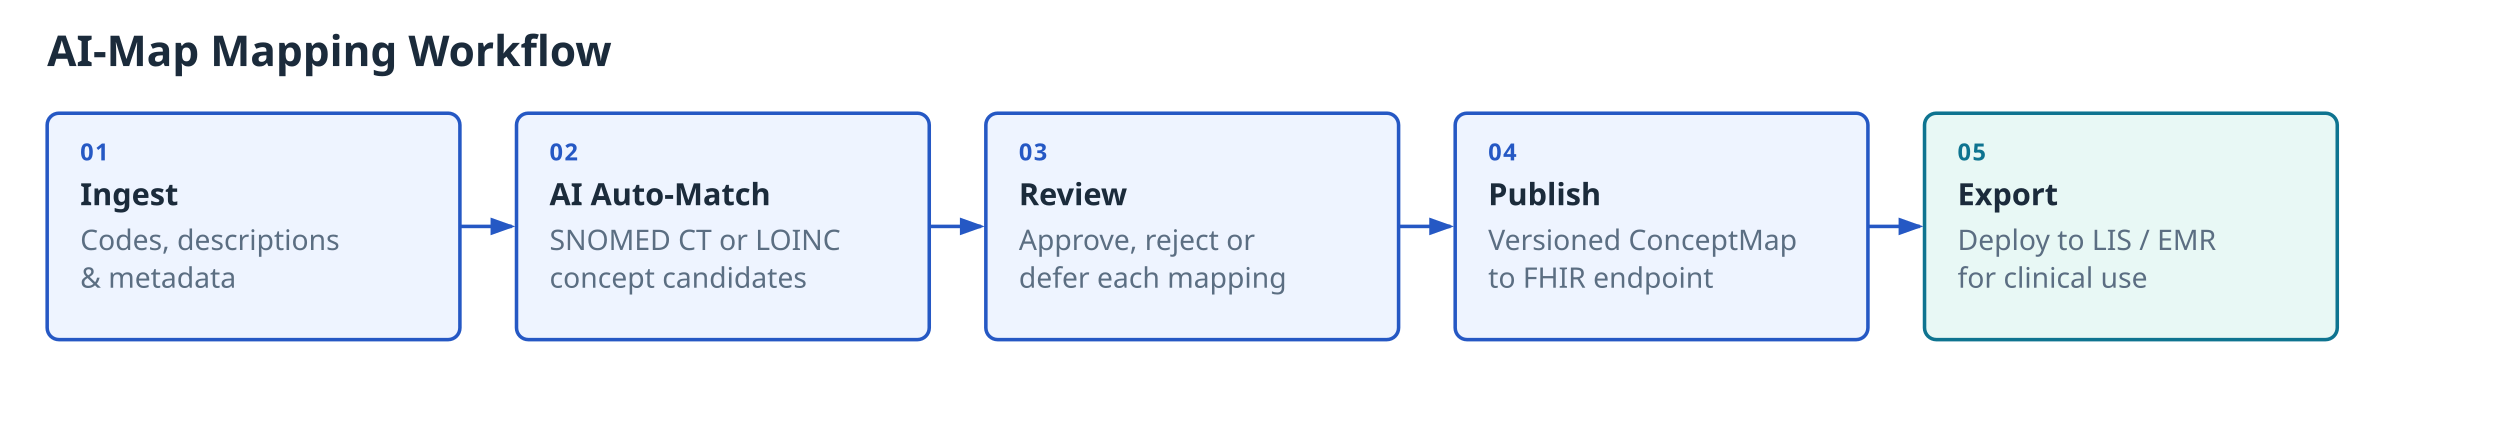
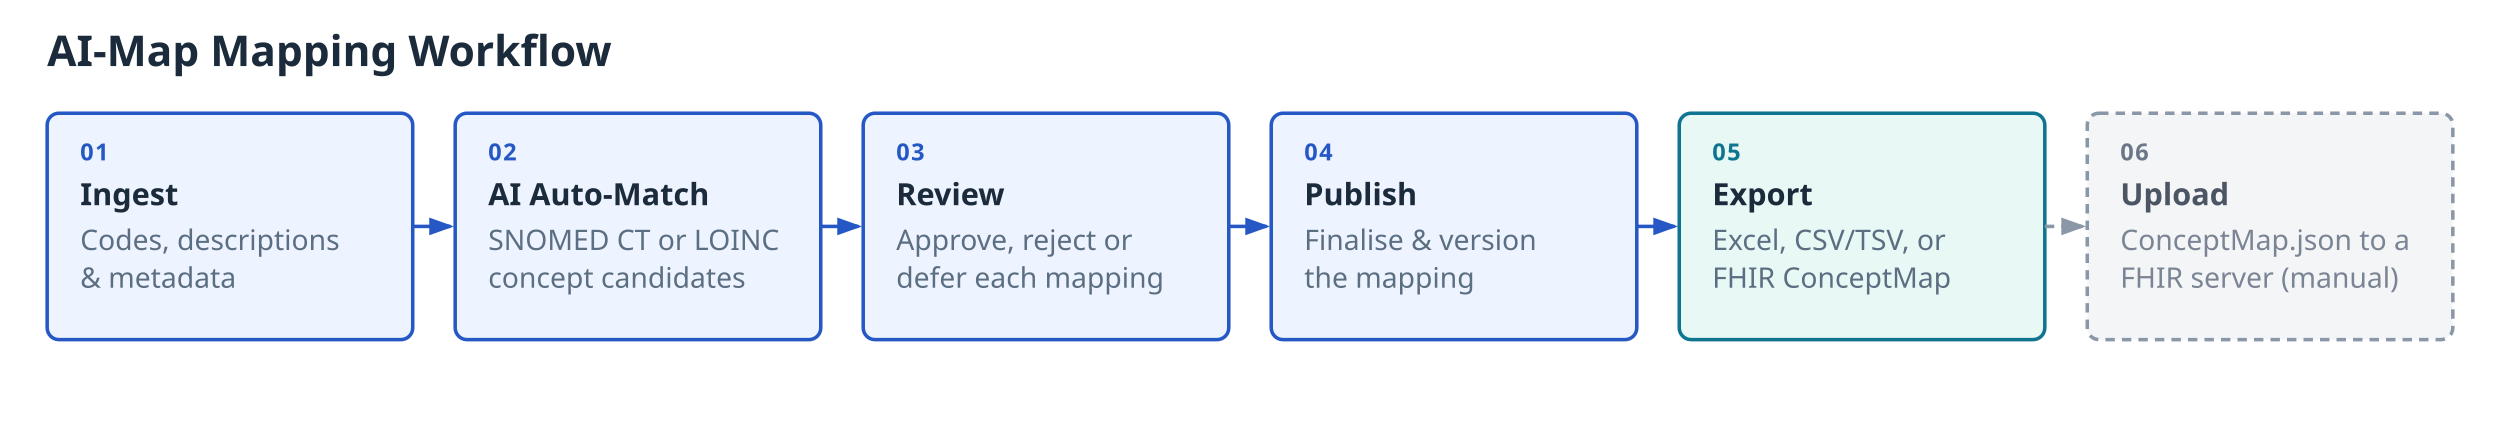
<svg xmlns="http://www.w3.org/2000/svg" width="1060" height="180" viewBox="0 0 1060 180">
  <style>
    .title  { font: 700 18px 'Segoe UI', system-ui, sans-serif; fill: #1B2B3B; }
    .box    { fill: #EEF4FF; stroke: #2558C4; stroke-width: 1.5; }
    .box-export { fill: #E8F8F5; stroke: #0E7490; stroke-width: 1.5; }
+     .box-manual { fill: #F4F5F7; stroke: #8A97A6; stroke-width: 1.5; stroke-dasharray: 4 3; }
    .num    { font: 700 10px 'Segoe UI', system-ui, sans-serif; letter-spacing: 0.06em; fill: #2558C4; }
    .num-export { font: 700 10px 'Segoe UI', system-ui, sans-serif; letter-spacing: 0.06em; fill: #0E7490; }
+     .num-manual { font: 700 10px 'Segoe UI', system-ui, sans-serif; letter-spacing: 0.06em; fill: #6B7686; }
    .lbl    { font: 600 13px 'Segoe UI', system-ui, sans-serif; fill: #1B2B3B; }
+     .lbl-manual { font: 600 13px 'Segoe UI', system-ui, sans-serif; fill: #4B5563; }
    .note   { font: 12px 'Segoe UI', system-ui, sans-serif; fill: #5B6E82; }
+     .note-manual { font: 12px 'Segoe UI', system-ui, sans-serif; fill: #7A8494; }
    .arrow  { stroke: #2558C4; stroke-width: 1.5; }
+     .arrow-manual { stroke: #8A97A6; stroke-width: 1.5; stroke-dasharray: 4 3; }
  </style>
  <defs>
    <marker id="ah" markerWidth="7" markerHeight="5" refX="6" refY="2.5" orient="auto">
      <polygon points="0 0, 7 2.5, 0 5" fill="#2558C4" />
    </marker>
+     <marker id="ah-manual" markerWidth="7" markerHeight="5" refX="6" refY="2.5" orient="auto">
+       <polygon points="0 0, 7 2.5, 0 5" fill="#8A97A6" />
+     </marker>
  </defs>
  <text class="title" x="20" y="28">AI-Map Mapping Workflow</text>
-   <rect class="box" x="20" y="48" width="175" height="96" rx="5" />
+   <rect class="box" x="20" y="48" width="155" height="96" rx="5" />
  <text class="num" x="34" y="68">01</text>
  <text class="lbl" x="34" y="87">Ingest</text>
  <text class="note" x="34" y="106">Codes, descriptions</text>
  <text class="note" x="34" y="122">&amp; metadata</text>
-   <line class="arrow" x1="195" y1="96" x2="217" y2="96" marker-end="url(#ah)" />
-   <rect class="box" x="219" y="48" width="175" height="96" rx="5" />
-   <text class="num" x="233" y="68">02</text>
-   <text class="lbl" x="233" y="87">AI Auto-Match</text>
-   <text class="note" x="233" y="106">SNOMED CT or LOINC</text>
-   <text class="note" x="233" y="122">concept candidates</text>
-   <line class="arrow" x1="394" y1="96" x2="416" y2="96" marker-end="url(#ah)" />
-   <rect class="box" x="418" y="48" width="175" height="96" rx="5" />
-   <text class="num" x="432" y="68">03</text>
-   <text class="lbl" x="432" y="87">Review</text>
-   <text class="note" x="432" y="106">Approve, reject or</text>
-   <text class="note" x="432" y="122">defer each mapping</text>
-   <line class="arrow" x1="593" y1="96" x2="615" y2="96" marker-end="url(#ah)" />
-   <rect class="box" x="617" y="48" width="175" height="96" rx="5" />
-   <text class="num" x="631" y="68">04</text>
-   <text class="lbl" x="631" y="87">Publish</text>
-   <text class="note" x="631" y="106">Versioned ConceptMap</text>
-   <text class="note" x="631" y="122">to FHIR endpoint</text>
-   <line class="arrow" x1="792" y1="96" x2="814" y2="96" marker-end="url(#ah)" />
-   <rect class="box-export" x="816" y="48" width="175" height="96" rx="5" />
-   <text class="num-export" x="830" y="68">05</text>
-   <text class="lbl" x="830" y="87">Export</text>
-   <text class="note" x="830" y="106">Deploy to LIS / EMR</text>
-   <text class="note" x="830" y="122">for clinical use</text>
+   <line class="arrow" x1="175" y1="96" x2="191" y2="96" marker-end="url(#ah)" />
+   <rect class="box" x="193" y="48" width="155" height="96" rx="5" />
+   <text class="num" x="207" y="68">02</text>
+   <text class="lbl" x="207" y="87">AI Auto-Match</text>
+   <text class="note" x="207" y="106">SNOMED CT or LOINC</text>
+   <text class="note" x="207" y="122">concept candidates</text>
+   <line class="arrow" x1="348" y1="96" x2="364" y2="96" marker-end="url(#ah)" />
+   <rect class="box" x="366" y="48" width="155" height="96" rx="5" />
+   <text class="num" x="380" y="68">03</text>
+   <text class="lbl" x="380" y="87">Review</text>
+   <text class="note" x="380" y="106">Approve, reject or</text>
+   <text class="note" x="380" y="122">defer each mapping</text>
+   <line class="arrow" x1="521" y1="96" x2="537" y2="96" marker-end="url(#ah)" />
+   <rect class="box" x="539" y="48" width="155" height="96" rx="5" />
+   <text class="num" x="553" y="68">04</text>
+   <text class="lbl" x="553" y="87">Publish</text>
+   <text class="note" x="553" y="106">Finalise &amp; version</text>
+   <text class="note" x="553" y="122">the mapping</text>
+   <line class="arrow" x1="694" y1="96" x2="710" y2="96" marker-end="url(#ah)" />
+   <rect class="box-export" x="712" y="48" width="155" height="96" rx="5" />
+   <text class="num-export" x="726" y="68">05</text>
+   <text class="lbl" x="726" y="87">Export</text>
+   <text class="note" x="726" y="106">Excel, CSV/TSV, or</text>
+   <text class="note" x="726" y="122">FHIR ConceptMap</text>
+   <line class="arrow-manual" x1="867" y1="96" x2="883" y2="96" marker-end="url(#ah-manual)" />
+   <rect class="box-manual" x="885" y="48" width="155" height="96" rx="5" />
+   <text class="num-manual" x="899" y="68">06</text>
+   <text class="lbl-manual" x="899" y="87">Upload</text>
+   <text class="note-manual" x="899" y="106">ConceptMap.json to a</text>
+   <text class="note-manual" x="899" y="122">FHIR server (manual)</text>
</svg>
